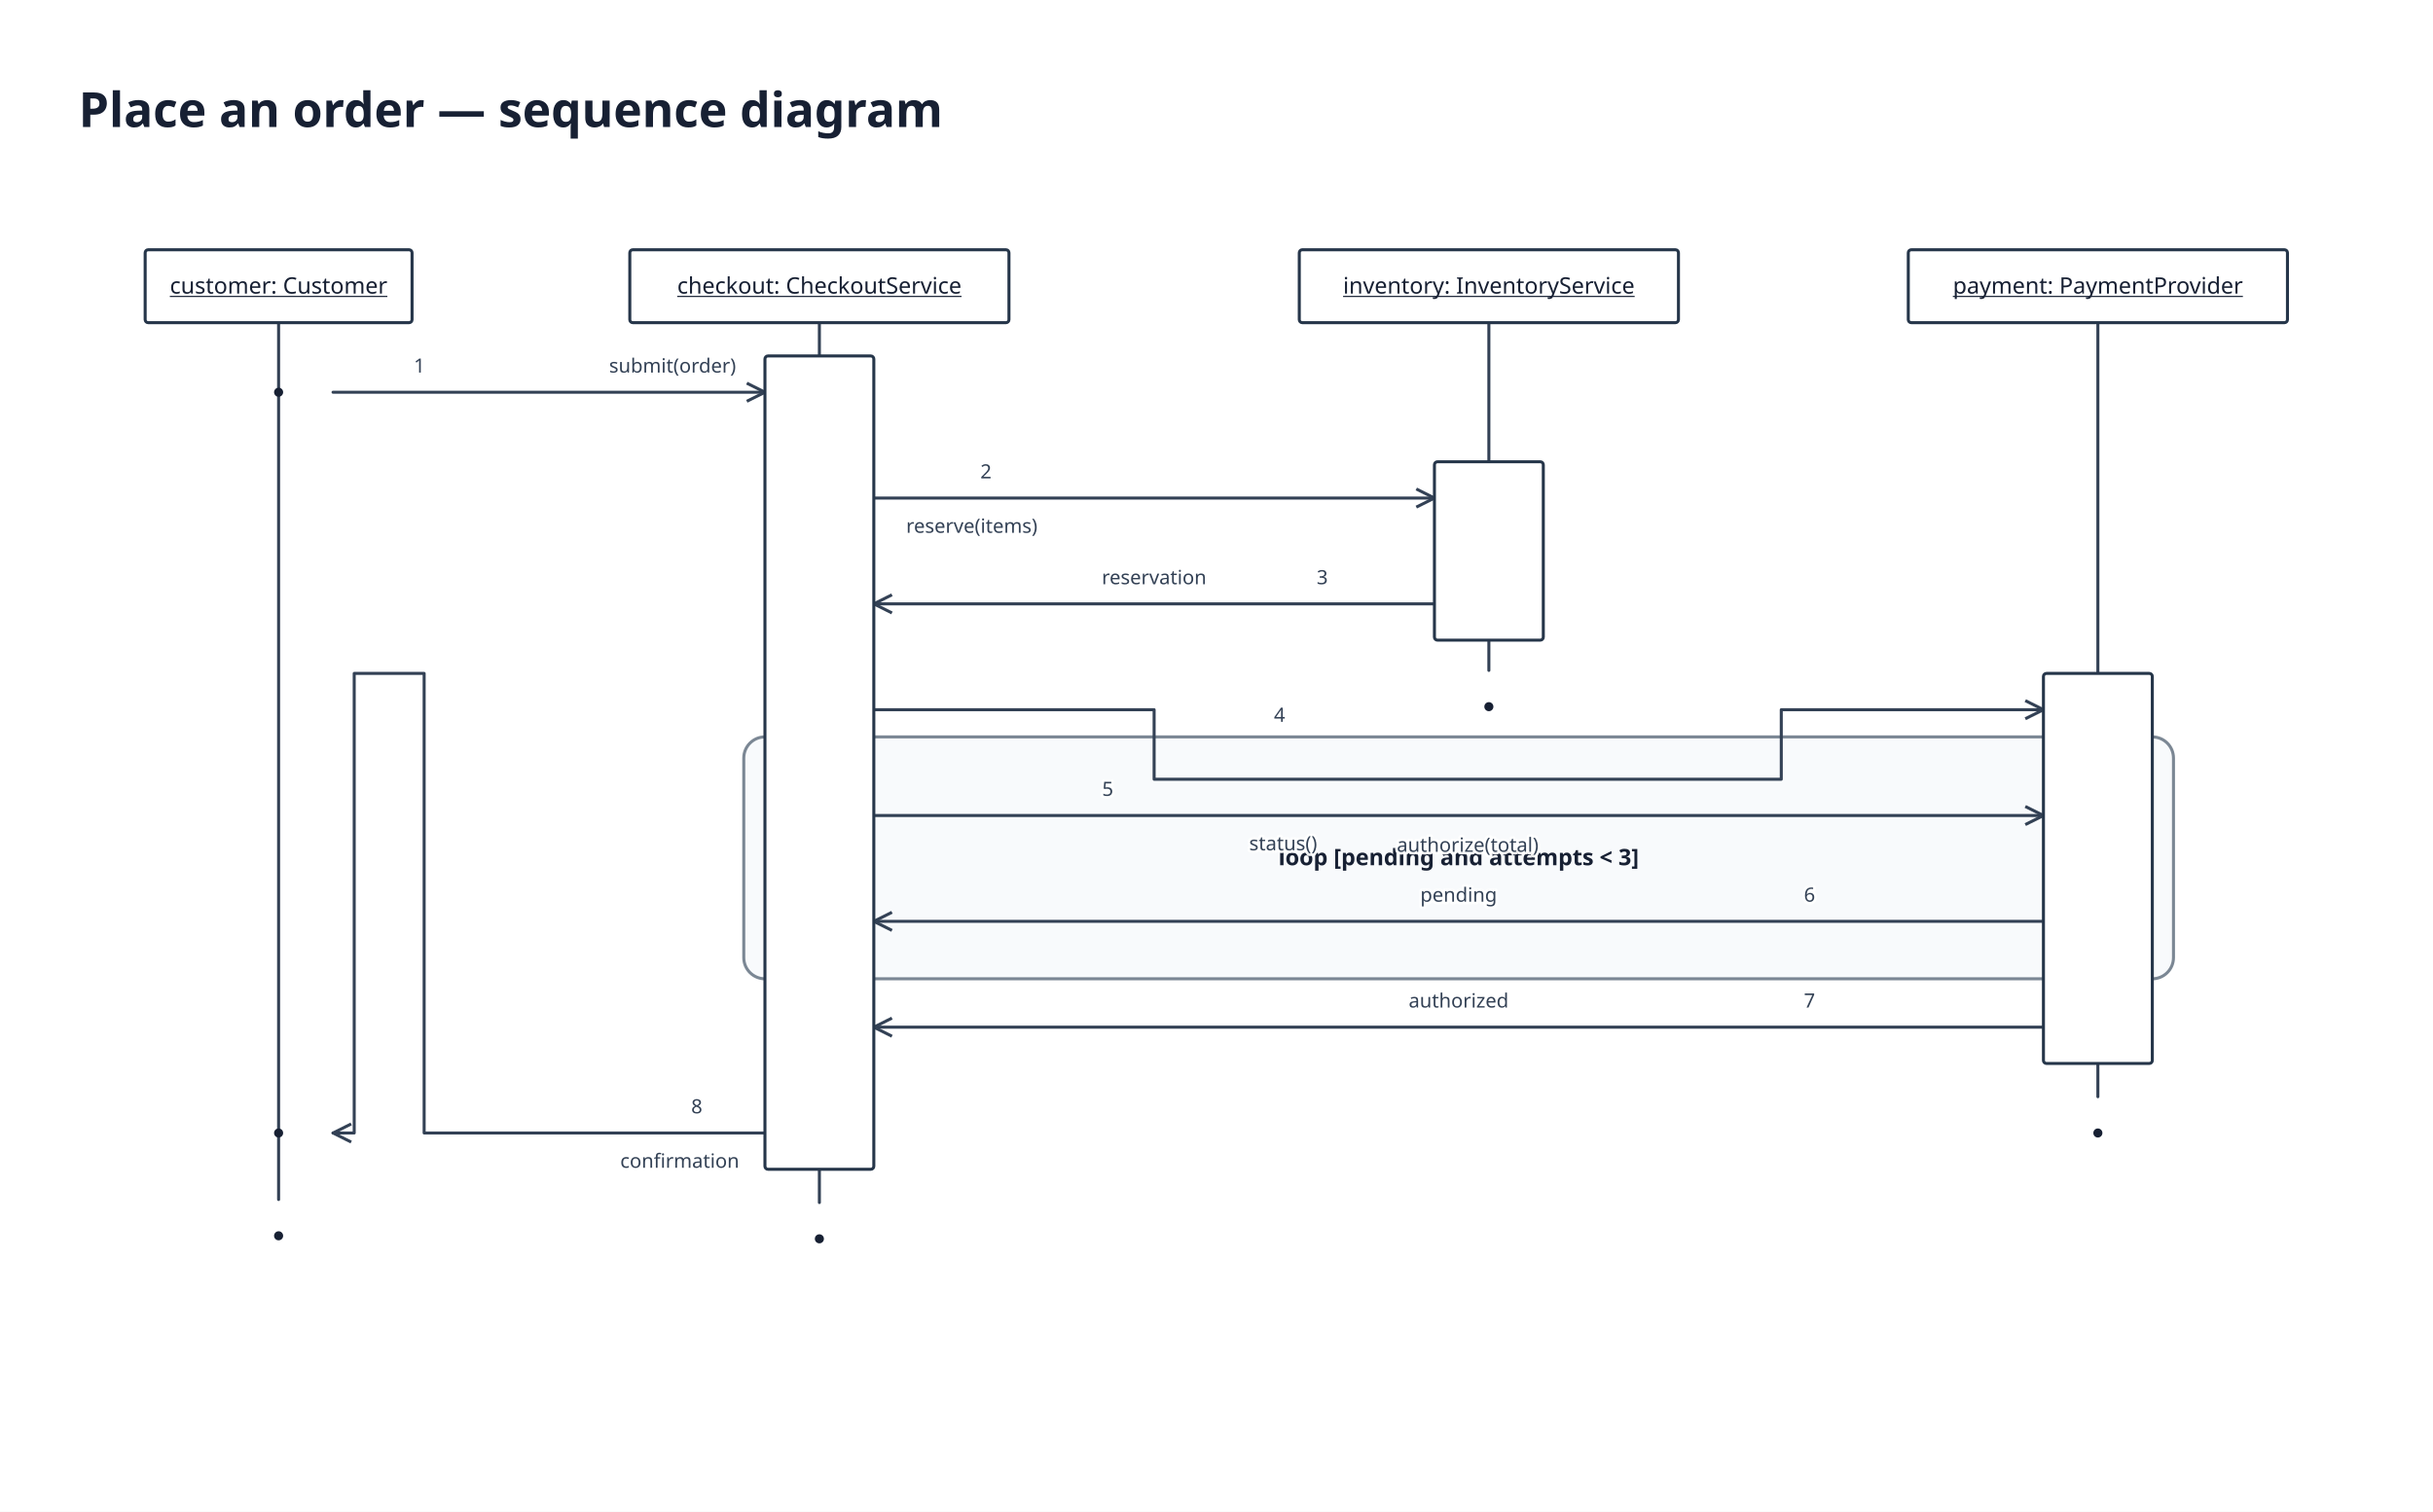
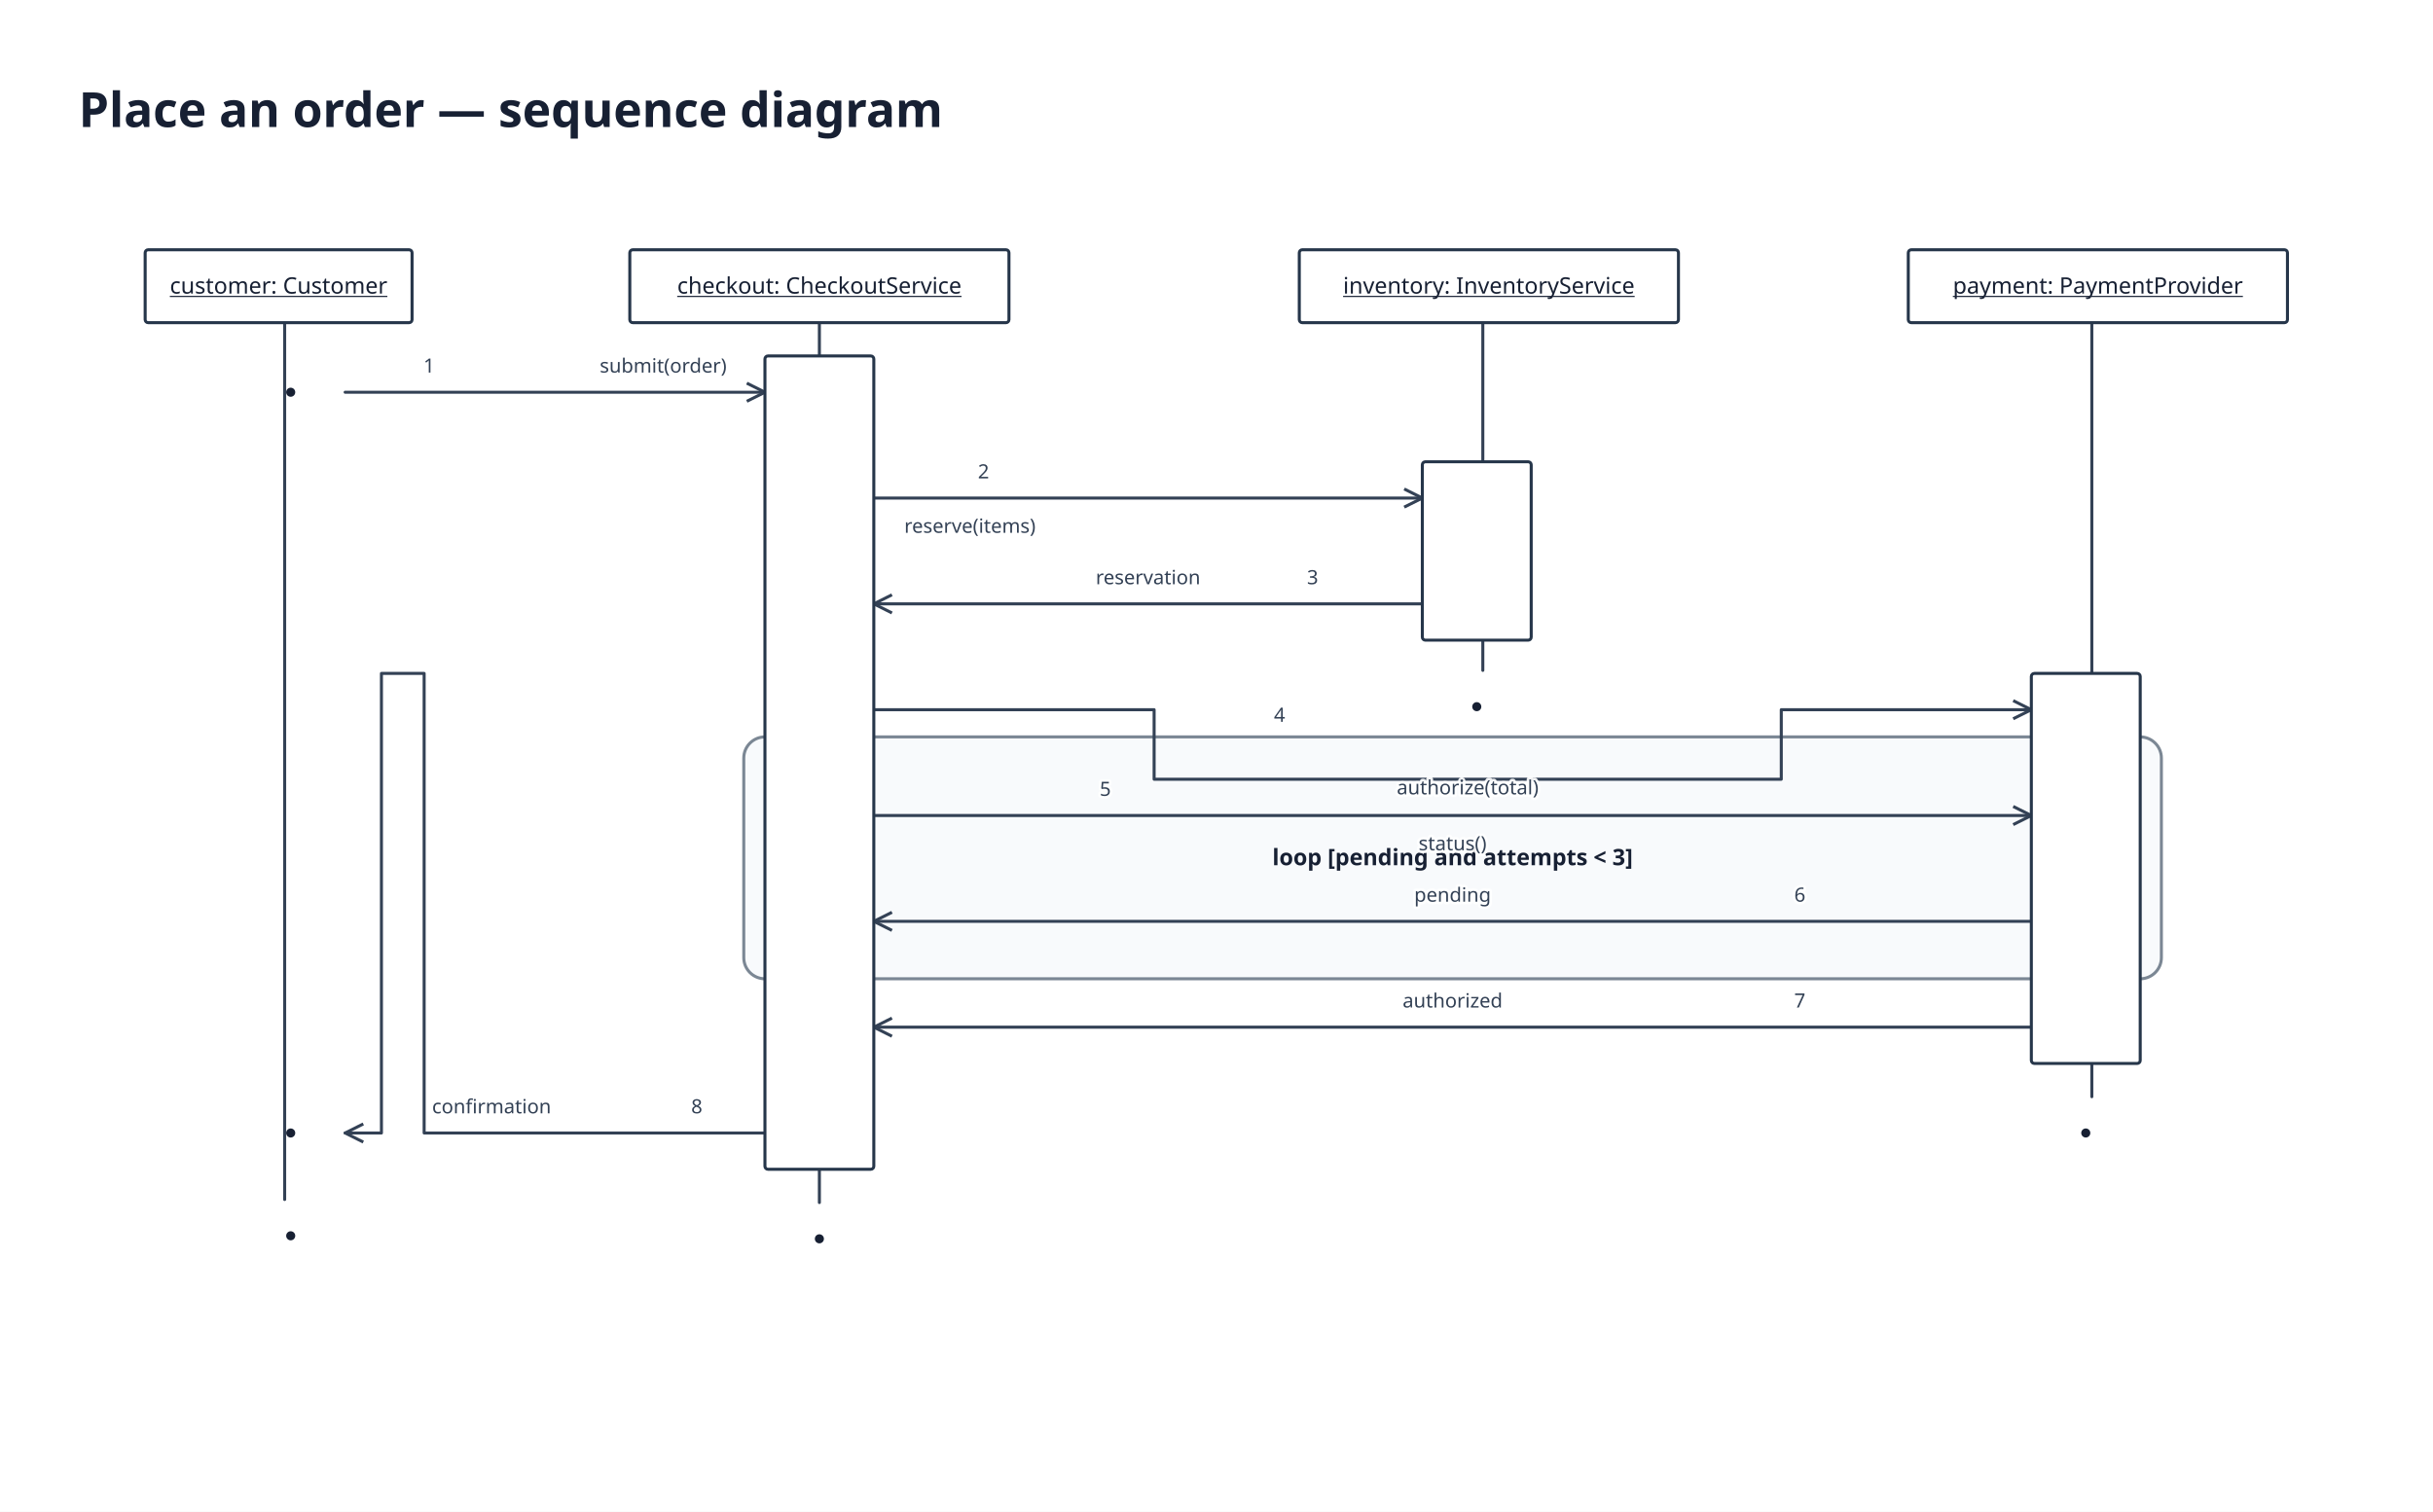
<svg xmlns="http://www.w3.org/2000/svg" width="1609" height="1000" viewBox="0 0 1609 1000" role="img" aria-label="uml-sequence-example">
  <rect width="100%" height="100%" fill="#ffffff" />
  <g id="boundaries">
-     <rect x="491.875" y="487.45" width="945.5" height="160" rx="14" fill="#f8fafc" stroke="#7b8794" stroke-width="2" />
+     <rect x="491.875" y="487.45" width="937.5" height="160" rx="14" fill="#f8fafc" stroke="#7b8794" stroke-width="2" />
  </g>
  <g id="corridor-dividers" />
  <g id="lines">
    <g data-line="spine">
-       <polyline points="184.25,213.45 184.25,793.45" fill="none" stroke="#334155" stroke-width="2" stroke-linejoin="round" stroke-linecap="round" />
+       <polyline points="188.25,213.45 188.25,793.45" fill="none" stroke="#334155" stroke-width="2" stroke-linejoin="round" stroke-linecap="round" />
    </g>
    <g data-line="spine">
      <polyline points="541.875,213.45 541.875,795.45" fill="none" stroke="#334155" stroke-width="2" stroke-linejoin="round" stroke-linecap="round" />
    </g>
    <g data-line="spine">
-       <polyline points="984.625,213.45 984.625,443.45" fill="none" stroke="#334155" stroke-width="2" stroke-linejoin="round" stroke-linecap="round" />
+       <polyline points="980.625,213.45 980.625,443.45" fill="none" stroke="#334155" stroke-width="2" stroke-linejoin="round" stroke-linecap="round" />
    </g>
    <g data-line="spine">
-       <polyline points="1387.375,213.45 1387.375,725.45" fill="none" stroke="#334155" stroke-width="2" stroke-linejoin="round" stroke-linecap="round" />
+       <polyline points="1383.375,213.45 1383.375,725.45" fill="none" stroke="#334155" stroke-width="2" stroke-linejoin="round" stroke-linecap="round" />
    </g>
    <g data-line="submit">
-       <polyline points="220.25,259.45 505.875,259.45" fill="none" stroke="#334155" stroke-width="2" stroke-linejoin="round" stroke-linecap="round" />
+       <polyline points="228.25,259.45 505.875,259.45" fill="none" stroke="#334155" stroke-width="2" stroke-linejoin="round" stroke-linecap="round" />
      <path d="M 493.875 265.45 L 505.875 259.45 L 493.875 253.45" fill="none" stroke="#334155" stroke-width="2" stroke-linejoin="round" />
    </g>
    <g data-line="reserve">
-       <polyline points="577.875,329.45 948.625,329.45" fill="none" stroke="#334155" stroke-width="2" stroke-linejoin="round" stroke-linecap="round" />
-       <path d="M 936.625 335.45 L 948.625 329.45 L 936.625 323.45" fill="none" stroke="#334155" stroke-width="2" stroke-linejoin="round" />
+       <polyline points="577.875,329.45 940.625,329.45" fill="none" stroke="#334155" stroke-width="2" stroke-linejoin="round" stroke-linecap="round" />
+       <path d="M 928.625 335.45 L 940.625 329.45 L 928.625 323.45" fill="none" stroke="#334155" stroke-width="2" stroke-linejoin="round" />
    </g>
    <g data-line="reserved">
-       <polyline points="948.625,399.45 577.875,399.45" fill="none" stroke="#334155" stroke-width="2" stroke-linejoin="round" stroke-linecap="round" />
+       <polyline points="940.625,399.45 577.875,399.45" fill="none" stroke="#334155" stroke-width="2" stroke-linejoin="round" stroke-linecap="round" />
      <path d="M 589.875 393.45 L 577.875 399.45 L 589.875 405.45" fill="none" stroke="#334155" stroke-width="2" stroke-linejoin="round" />
    </g>
    <g data-line="authorize">
-       <polyline points="577.875,469.45 763.25,469.45 763.25,515.45 1178,515.45 1178,469.45 1351.375,469.45" fill="none" stroke="#334155" stroke-width="2" stroke-linejoin="round" stroke-linecap="round" />
-       <path d="M 1339.375 475.45 L 1351.375 469.45 L 1339.375 463.45" fill="none" stroke="#334155" stroke-width="2" stroke-linejoin="round" />
+       <polyline points="577.875,469.45 763.25,469.45 763.25,515.45 1178,515.45 1178,469.45 1343.375,469.45" fill="none" stroke="#334155" stroke-width="2" stroke-linejoin="round" stroke-linecap="round" />
+       <path d="M 1331.375 475.45 L 1343.375 469.45 L 1331.375 463.45" fill="none" stroke="#334155" stroke-width="2" stroke-linejoin="round" />
    </g>
    <g data-line="poll">
-       <polyline points="577.875,539.45 1351.375,539.45" fill="none" stroke="#334155" stroke-width="2" stroke-linejoin="round" stroke-linecap="round" />
-       <path d="M 1339.375 545.45 L 1351.375 539.45 L 1339.375 533.45" fill="none" stroke="#334155" stroke-width="2" stroke-linejoin="round" />
+       <polyline points="577.875,539.45 1343.375,539.45" fill="none" stroke="#334155" stroke-width="2" stroke-linejoin="round" stroke-linecap="round" />
+       <path d="M 1331.375 545.45 L 1343.375 539.45 L 1331.375 533.45" fill="none" stroke="#334155" stroke-width="2" stroke-linejoin="round" />
    </g>
    <g data-line="pending">
-       <polyline points="1351.375,609.45 577.875,609.45" fill="none" stroke="#334155" stroke-width="2" stroke-linejoin="round" stroke-linecap="round" />
+       <polyline points="1343.375,609.45 577.875,609.45" fill="none" stroke="#334155" stroke-width="2" stroke-linejoin="round" stroke-linecap="round" />
      <path d="M 589.875 603.45 L 577.875 609.45 L 589.875 615.45" fill="none" stroke="#334155" stroke-width="2" stroke-linejoin="round" />
    </g>
    <g data-line="authorized">
-       <polyline points="1351.375,679.45 577.875,679.45" fill="none" stroke="#334155" stroke-width="2" stroke-linejoin="round" stroke-linecap="round" />
+       <polyline points="1343.375,679.45 577.875,679.45" fill="none" stroke="#334155" stroke-width="2" stroke-linejoin="round" stroke-linecap="round" />
      <path d="M 589.875 673.45 L 577.875 679.45 L 589.875 685.45" fill="none" stroke="#334155" stroke-width="2" stroke-linejoin="round" />
    </g>
    <g data-line="confirmation">
-       <polyline points="505.875,749.45 280.5,749.45 280.5,445.45 234.25,445.45 234.25,749.45 220.25,749.45" fill="none" stroke="#334155" stroke-width="2" stroke-linejoin="round" stroke-linecap="round" />
-       <path d="M 232.25 743.45 L 220.25 749.45 L 232.25 755.45" fill="none" stroke="#334155" stroke-width="2" stroke-linejoin="round" />
+       <polyline points="505.875,749.45 280.5,749.45 280.5,445.45 252.25,445.45 252.25,749.45 228.25,749.45" fill="none" stroke="#334155" stroke-width="2" stroke-linejoin="round" stroke-linecap="round" />
+       <path d="M 240.25 743.45 L 228.25 749.45 L 240.25 755.45" fill="none" stroke="#334155" stroke-width="2" stroke-linejoin="round" />
    </g>
  </g>
  <g id="objects">
    <rect x="96" y="165.2" width="176.5" height="48.25" rx="2" fill="#ffffff" stroke="#26364a" stroke-width="2" />
-     <circle cx="184.25" cy="259.45" r="3" fill="#172033" />
-     <circle cx="184.25" cy="749.45" r="3" fill="#172033" />
-     <circle cx="184.25" cy="817.45" r="3" fill="#172033" />
+     <circle cx="192.25" cy="259.45" r="3" fill="#172033" />
+     <circle cx="192.25" cy="749.45" r="3" fill="#172033" />
+     <circle cx="192.25" cy="817.45" r="3" fill="#172033" />
    <rect x="416.5" y="165.2" width="250.75" height="48.25" rx="2" fill="#ffffff" stroke="#26364a" stroke-width="2" />
    <circle cx="541.875" cy="259.45" r="3" fill="#172033" />
    <circle cx="541.875" cy="329.45" r="3" fill="#172033" />
    <circle cx="541.875" cy="399.45" r="3" fill="#172033" />
    <circle cx="541.875" cy="469.45" r="3" fill="#172033" />
    <circle cx="541.875" cy="539.45" r="3" fill="#172033" />
    <circle cx="541.875" cy="609.45" r="3" fill="#172033" />
    <circle cx="541.875" cy="679.45" r="3" fill="#172033" />
    <circle cx="541.875" cy="749.45" r="3" fill="#172033" />
    <circle cx="541.875" cy="819.45" r="3" fill="#172033" />
    <rect x="505.875" y="235.45" width="72" height="538" rx="2" fill="#ffffff" stroke="#26364a" stroke-width="2" />
    <rect x="859.25" y="165.2" width="250.75" height="48.25" rx="2" fill="#ffffff" stroke="#26364a" stroke-width="2" />
-     <circle cx="984.625" cy="329.45" r="3" fill="#172033" />
-     <circle cx="984.625" cy="399.45" r="3" fill="#172033" />
-     <circle cx="984.625" cy="467.45" r="3" fill="#172033" />
-     <rect x="948.625" y="305.45" width="72" height="118" rx="2" fill="#ffffff" stroke="#26364a" stroke-width="2" />
+     <circle cx="976.625" cy="329.45" r="3" fill="#172033" />
+     <circle cx="976.625" cy="399.45" r="3" fill="#172033" />
+     <circle cx="976.625" cy="467.45" r="3" fill="#172033" />
+     <rect x="940.625" y="305.45" width="72" height="118" rx="2" fill="#ffffff" stroke="#26364a" stroke-width="2" />
    <rect x="1262" y="165.2" width="250.75" height="48.25" rx="2" fill="#ffffff" stroke="#26364a" stroke-width="2" />
-     <circle cx="1387.375" cy="469.45" r="3" fill="#172033" />
-     <circle cx="1387.375" cy="539.45" r="3" fill="#172033" />
-     <circle cx="1387.375" cy="609.45" r="3" fill="#172033" />
-     <circle cx="1387.375" cy="679.45" r="3" fill="#172033" />
-     <circle cx="1387.375" cy="749.45" r="3" fill="#172033" />
-     <rect x="1351.375" y="445.45" width="72" height="258" rx="2" fill="#ffffff" stroke="#26364a" stroke-width="2" />
+     <circle cx="1379.375" cy="469.45" r="3" fill="#172033" />
+     <circle cx="1379.375" cy="539.45" r="3" fill="#172033" />
+     <circle cx="1379.375" cy="609.45" r="3" fill="#172033" />
+     <circle cx="1379.375" cy="679.45" r="3" fill="#172033" />
+     <circle cx="1379.375" cy="749.45" r="3" fill="#172033" />
+     <rect x="1343.375" y="445.45" width="72" height="258" rx="2" fill="#ffffff" stroke="#26364a" stroke-width="2" />
  </g>
  <g id="ports" />
  <g id="text">
    <text x="52" y="84" text-anchor="start" fill="#172033" font-family="ui-rounded, 'Comic Sans MS', sans-serif" font-size="32" font-weight="700">Place an order — sequence diagram</text>
    <text x="184.25" y="194.2" text-anchor="middle" fill="#172033" font-family="ui-rounded, 'Comic Sans MS', sans-serif" font-size="15" font-weight="450" text-decoration="underline">customer: Customer</text>
    <text x="541.875" y="194.2" text-anchor="middle" fill="#172033" font-family="ui-rounded, 'Comic Sans MS', sans-serif" font-size="15" font-weight="450" text-decoration="underline">checkout: CheckoutService</text>
    <text x="984.625" y="194.2" text-anchor="middle" fill="#172033" font-family="ui-rounded, 'Comic Sans MS', sans-serif" font-size="15" font-weight="450" text-decoration="underline">inventory: InventoryService</text>
    <text x="1387.375" y="194.2" text-anchor="middle" fill="#172033" font-family="ui-rounded, 'Comic Sans MS', sans-serif" font-size="15" font-weight="450" text-decoration="underline">payment: PaymentProvider</text>
-     <text x="964.625" y="572.325" text-anchor="middle" fill="#172033" font-family="ui-rounded, 'Comic Sans MS', sans-serif" font-size="15" font-weight="700">loop [pending and attempts &lt; 3]</text>
+     <text x="960.625" y="572.325" text-anchor="middle" fill="#172033" font-family="ui-rounded, 'Comic Sans MS', sans-serif" font-size="15" font-weight="700">loop [pending and attempts &lt; 3]</text>
    <g data-line-label="submit">
-       <text x="277.375" y="246.45" text-anchor="middle" font-family="ui-rounded, sans-serif" font-size="13" fill="#334155" stroke="#ffffff" stroke-opacity=".92" stroke-width="3.5" stroke-linejoin="round" paint-order="stroke fill">1</text>
+       <text x="283.775" y="246.45" text-anchor="middle" font-family="ui-rounded, sans-serif" font-size="13" fill="#334155" stroke="#ffffff" stroke-opacity=".92" stroke-width="3.5" stroke-linejoin="round" paint-order="stroke fill">1</text>
    </g>
    <g data-line-label="submit">
-       <text x="444.78" y="246.45" text-anchor="middle" font-family="ui-rounded, sans-serif" font-size="13" fill="#334155" stroke="#ffffff" stroke-opacity=".92" stroke-width="3.5" stroke-linejoin="round" paint-order="stroke fill">submit(order)</text>
+       <text x="438.6" y="246.45" text-anchor="middle" font-family="ui-rounded, sans-serif" font-size="13" fill="#334155" stroke="#ffffff" stroke-opacity=".92" stroke-width="3.5" stroke-linejoin="round" paint-order="stroke fill">submit(order)</text>
    </g>
    <g data-line-label="reserve">
-       <text x="652.025" y="316.45" text-anchor="middle" font-family="ui-rounded, sans-serif" font-size="13" fill="#334155" stroke="#ffffff" stroke-opacity=".92" stroke-width="3.5" stroke-linejoin="round" paint-order="stroke fill">2</text>
+       <text x="650.425" y="316.45" text-anchor="middle" font-family="ui-rounded, sans-serif" font-size="13" fill="#334155" stroke="#ffffff" stroke-opacity=".92" stroke-width="3.5" stroke-linejoin="round" paint-order="stroke fill">2</text>
    </g>
    <g data-line-label="reserve">
-       <text x="642.682" y="352.45" text-anchor="middle" font-family="ui-rounded, sans-serif" font-size="13" fill="#334155" stroke="#ffffff" stroke-opacity=".92" stroke-width="3.5" stroke-linejoin="round" paint-order="stroke fill">reserve(items)</text>
+       <text x="641.45" y="352.45" text-anchor="middle" font-family="ui-rounded, sans-serif" font-size="13" fill="#334155" stroke="#ffffff" stroke-opacity=".92" stroke-width="3.5" stroke-linejoin="round" paint-order="stroke fill">reserve(items)</text>
    </g>
    <g data-line-label="reserved">
-       <text x="874.475" y="386.45" text-anchor="middle" font-family="ui-rounded, sans-serif" font-size="13" fill="#334155" stroke="#ffffff" stroke-opacity=".92" stroke-width="3.5" stroke-linejoin="round" paint-order="stroke fill">3</text>
+       <text x="868.075" y="386.45" text-anchor="middle" font-family="ui-rounded, sans-serif" font-size="13" fill="#334155" stroke="#ffffff" stroke-opacity=".92" stroke-width="3.5" stroke-linejoin="round" paint-order="stroke fill">3</text>
    </g>
    <g data-line-label="reserved">
-       <text x="763.25" y="386.45" text-anchor="middle" font-family="ui-rounded, sans-serif" font-size="13" fill="#334155" stroke="#ffffff" stroke-opacity=".92" stroke-width="3.5" stroke-linejoin="round" paint-order="stroke fill">reservation</text>
+       <text x="759.25" y="386.45" text-anchor="middle" font-family="ui-rounded, sans-serif" font-size="13" fill="#334155" stroke="#ffffff" stroke-opacity=".92" stroke-width="3.5" stroke-linejoin="round" paint-order="stroke fill">reservation</text>
    </g>
    <g data-line-label="authorize">
      <text x="846.2" y="477.45" text-anchor="middle" font-family="ui-rounded, sans-serif" font-size="13" fill="#334155" stroke="#ffffff" stroke-opacity=".92" stroke-width="3.5" stroke-linejoin="round" paint-order="stroke fill">4</text>
    </g>
    <g data-line-label="authorize">
-       <text x="970.625" y="563.45" text-anchor="middle" font-family="ui-rounded, sans-serif" font-size="13" fill="#334155" stroke="#ffffff" stroke-opacity=".92" stroke-width="3.5" stroke-linejoin="round" paint-order="stroke fill">authorize(total)</text>
+       <text x="970.625" y="525.45" text-anchor="middle" font-family="ui-rounded, sans-serif" font-size="13" fill="#334155" stroke="#ffffff" stroke-opacity=".92" stroke-width="3.5" stroke-linejoin="round" paint-order="stroke fill">authorize(total)</text>
    </g>
    <g data-line-label="poll">
-       <text x="732.575" y="526.45" text-anchor="middle" font-family="ui-rounded, sans-serif" font-size="13" fill="#334155" stroke="#ffffff" stroke-opacity=".92" stroke-width="3.5" stroke-linejoin="round" paint-order="stroke fill">5</text>
+       <text x="730.975" y="526.45" text-anchor="middle" font-family="ui-rounded, sans-serif" font-size="13" fill="#334155" stroke="#ffffff" stroke-opacity=".92" stroke-width="3.5" stroke-linejoin="round" paint-order="stroke fill">5</text>
    </g>
    <g data-line-label="poll">
-       <text x="848.6" y="562.45" text-anchor="middle" font-family="ui-rounded, sans-serif" font-size="13" fill="#334155" stroke="#ffffff" stroke-opacity=".92" stroke-width="3.5" stroke-linejoin="round" paint-order="stroke fill">status()</text>
+       <text x="960.625" y="562.45" text-anchor="middle" font-family="ui-rounded, sans-serif" font-size="13" fill="#334155" stroke="#ffffff" stroke-opacity=".92" stroke-width="3.5" stroke-linejoin="round" paint-order="stroke fill">status()</text>
    </g>
    <g data-line-label="pending">
-       <text x="1196.675" y="596.45" text-anchor="middle" font-family="ui-rounded, sans-serif" font-size="13" fill="#334155" stroke="#ffffff" stroke-opacity=".92" stroke-width="3.5" stroke-linejoin="round" paint-order="stroke fill">6</text>
+       <text x="1190.275" y="596.45" text-anchor="middle" font-family="ui-rounded, sans-serif" font-size="13" fill="#334155" stroke="#ffffff" stroke-opacity=".92" stroke-width="3.5" stroke-linejoin="round" paint-order="stroke fill">6</text>
    </g>
    <g data-line-label="pending">
-       <text x="964.625" y="596.45" text-anchor="middle" font-family="ui-rounded, sans-serif" font-size="13" fill="#334155" stroke="#ffffff" stroke-opacity=".92" stroke-width="3.5" stroke-linejoin="round" paint-order="stroke fill">pending</text>
+       <text x="960.625" y="596.45" text-anchor="middle" font-family="ui-rounded, sans-serif" font-size="13" fill="#334155" stroke="#ffffff" stroke-opacity=".92" stroke-width="3.5" stroke-linejoin="round" paint-order="stroke fill">pending</text>
    </g>
    <g data-line-label="authorized">
-       <text x="1196.675" y="666.45" text-anchor="middle" font-family="ui-rounded, sans-serif" font-size="13" fill="#334155" stroke="#ffffff" stroke-opacity=".92" stroke-width="3.5" stroke-linejoin="round" paint-order="stroke fill">7</text>
+       <text x="1190.275" y="666.45" text-anchor="middle" font-family="ui-rounded, sans-serif" font-size="13" fill="#334155" stroke="#ffffff" stroke-opacity=".92" stroke-width="3.5" stroke-linejoin="round" paint-order="stroke fill">7</text>
    </g>
    <g data-line-label="authorized">
-       <text x="964.625" y="666.45" text-anchor="middle" font-family="ui-rounded, sans-serif" font-size="13" fill="#334155" stroke="#ffffff" stroke-opacity=".92" stroke-width="3.5" stroke-linejoin="round" paint-order="stroke fill">authorized</text>
+       <text x="960.625" y="666.45" text-anchor="middle" font-family="ui-rounded, sans-serif" font-size="13" fill="#334155" stroke="#ffffff" stroke-opacity=".92" stroke-width="3.5" stroke-linejoin="round" paint-order="stroke fill">authorized</text>
    </g>
    <g data-line-label="confirmation">
      <text x="460.8" y="736.45" text-anchor="middle" font-family="ui-rounded, sans-serif" font-size="13" fill="#334155" stroke="#ffffff" stroke-opacity=".92" stroke-width="3.5" stroke-linejoin="round" paint-order="stroke fill">8</text>
    </g>
    <g data-line-label="confirmation">
-       <text x="449.531" y="772.45" text-anchor="middle" font-family="ui-rounded, sans-serif" font-size="13" fill="#334155" stroke="#ffffff" stroke-opacity=".92" stroke-width="3.5" stroke-linejoin="round" paint-order="stroke fill">confirmation</text>
+       <text x="325.1" y="736.45" text-anchor="middle" font-family="ui-rounded, sans-serif" font-size="13" fill="#334155" stroke="#ffffff" stroke-opacity=".92" stroke-width="3.5" stroke-linejoin="round" paint-order="stroke fill">confirmation</text>
    </g>
  </g>
</svg>
